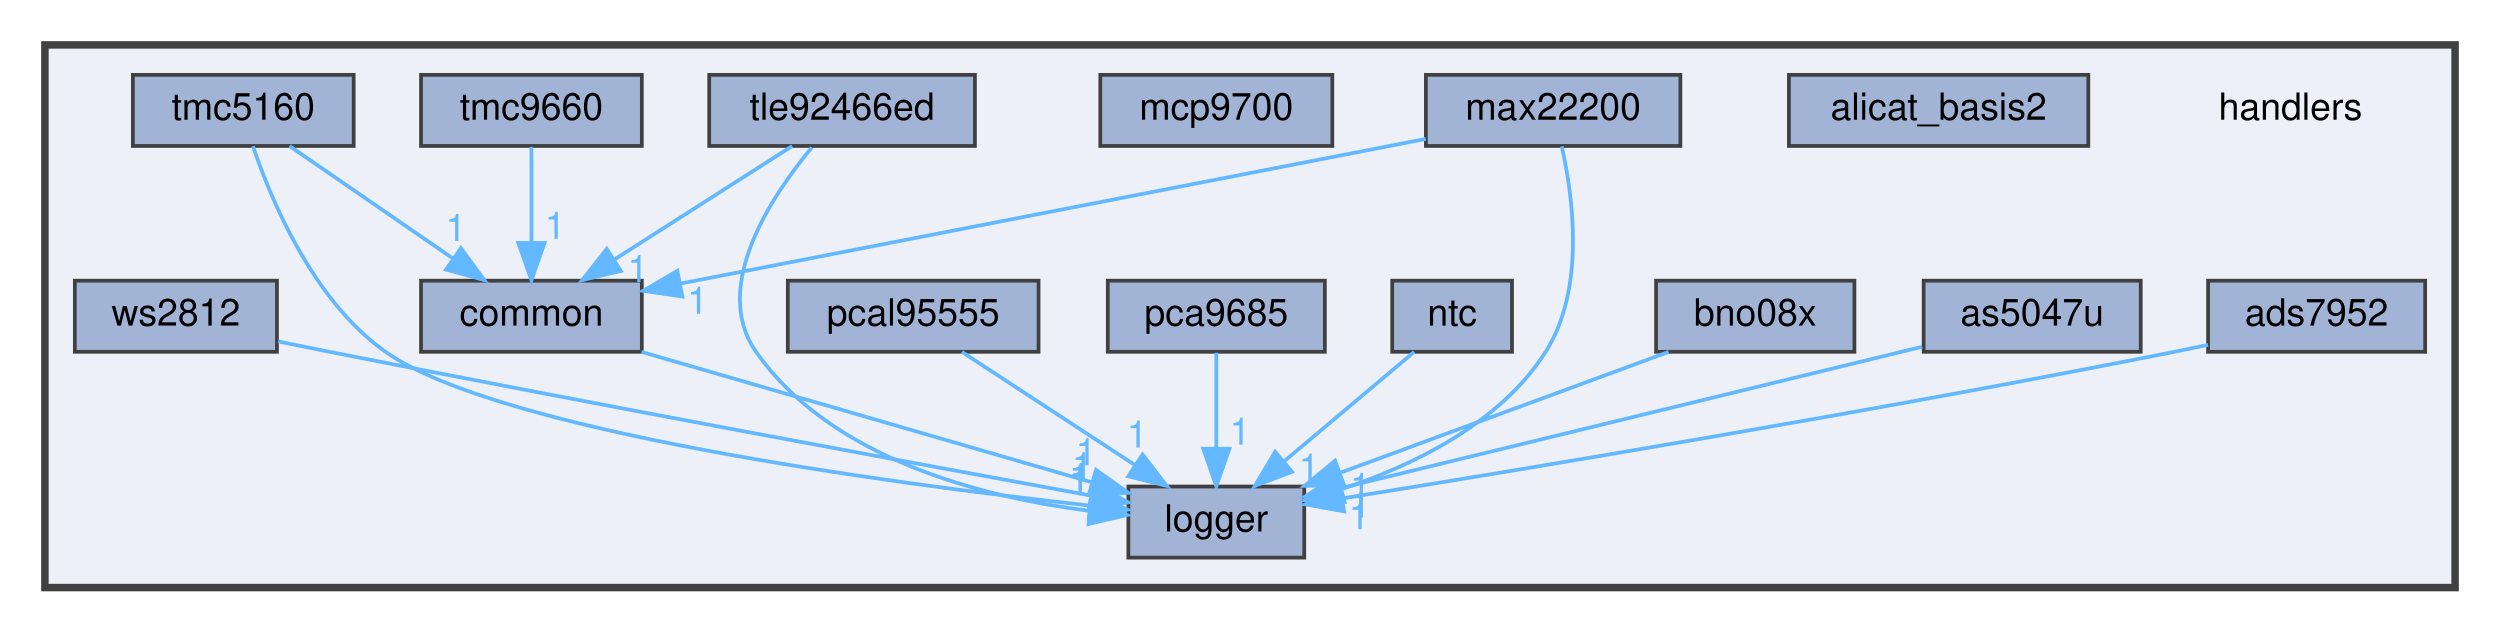
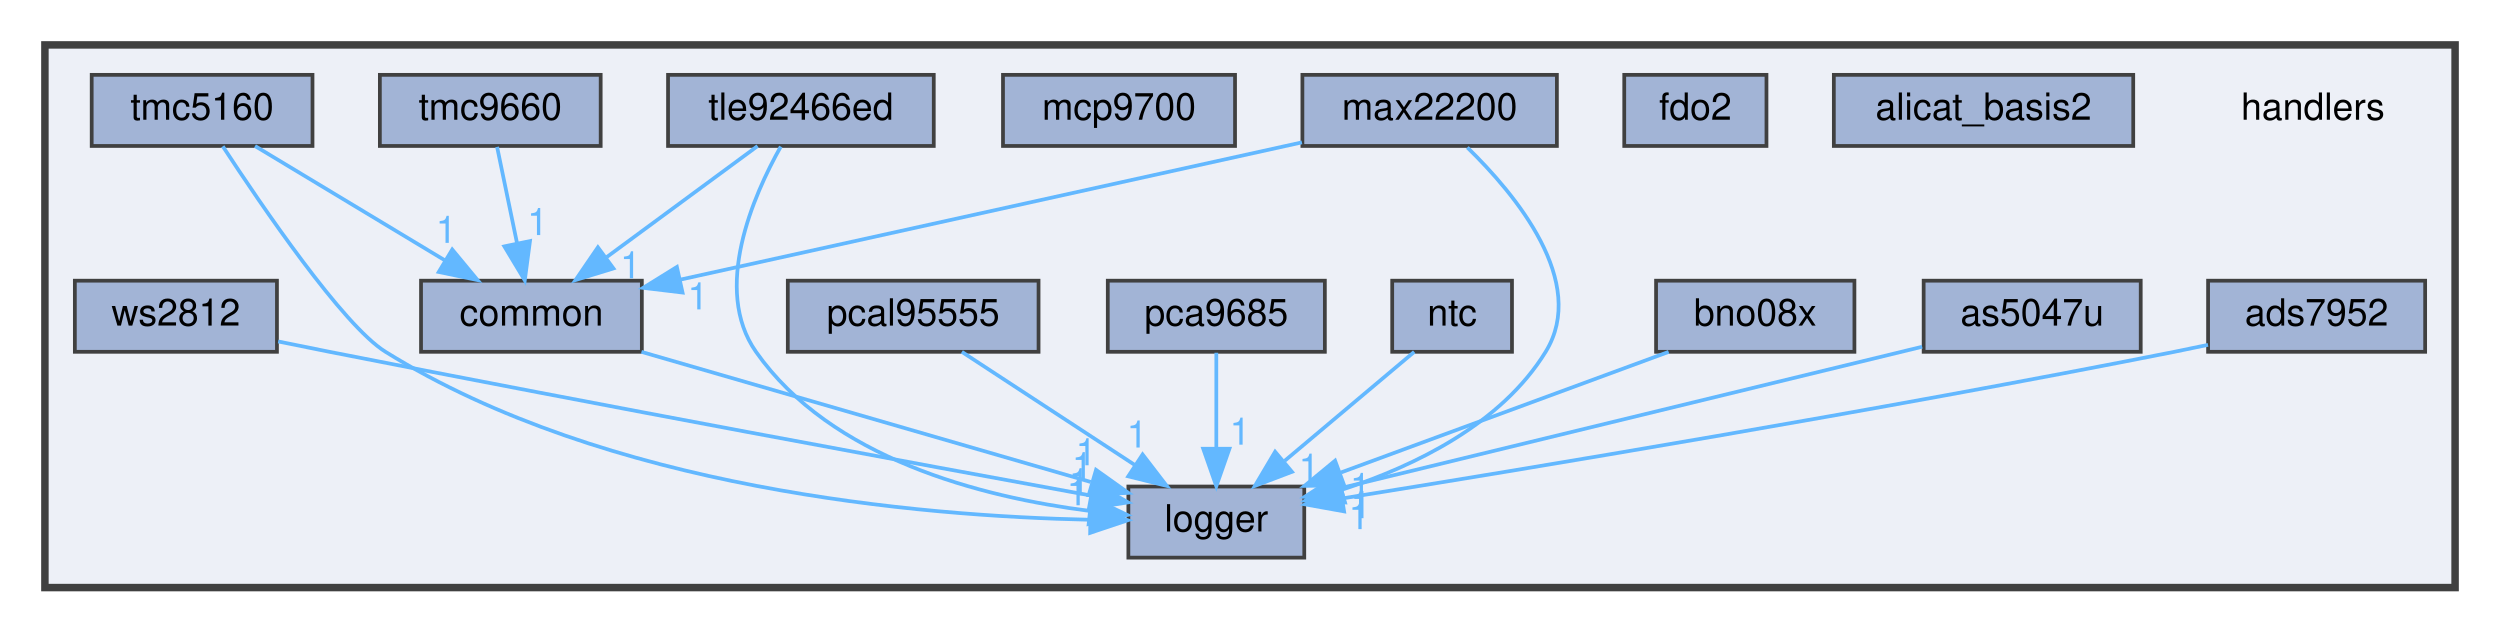
<svg xmlns="http://www.w3.org/2000/svg" xmlns:xlink="http://www.w3.org/1999/xlink" width="668pt" height="169pt" viewBox="0.00 0.00 668.00 169.00">
  <g id="graph0" class="graph" transform="scale(1 1) rotate(0) translate(4 165)">
    <g id="clust1" class="cluster">
      <g id="a_clust1">
        <a xlink:href="dir_97bbe734eff8d6674660850430e62f3c.html" target="_top">
          <polygon fill="#edf0f7" stroke="#404040" stroke-width="2" points="8,-8 8,-153 652,-153 652,-8 8,-8" />
        </a>
      </g>
    </g>
    <g id="node1" class="node">
-       <text text-anchor="middle" x="608" y="-133" font-family="Helvetica,sans-Serif" font-size="10.00">handlers</text>
+       <text text-anchor="middle" x="614" y="-133" font-family="Helvetica,sans-Serif" font-size="10.00">handlers</text>
    </g>
    <g id="node2" class="node">
      <g id="a_node2">
        <a xlink:href="dir_c9131abf6ca5a874fb64ad18ea247de4.html" target="_top" xlink:title="ads7952">
          <polygon fill="#a2b4d6" stroke="#404040" points="644,-90 586,-90 586,-71 644,-71 644,-90" />
          <text text-anchor="middle" x="615" y="-78" font-family="Helvetica,sans-Serif" font-size="10.00">ads7952</text>
        </a>
      </g>
    </g>
-     <g id="node7" class="node">
-       <g id="a_node7">
+     <g id="node8" class="node">
+       <g id="a_node8">
        <a xlink:href="dir_7848ed0c40c68eb13e368aca028ebfa2.html" target="_top" xlink:title="logger">
          <polygon fill="#a2b4d6" stroke="#404040" points="344.5,-35 297.5,-35 297.5,-16 344.5,-16 344.5,-35" />
          <text text-anchor="middle" x="321" y="-23" font-family="Helvetica,sans-Serif" font-size="10.00">logger</text>
        </a>
      </g>
    </g>
    <g id="edge1" class="edge">
      <g id="a_edge1">
-         <a xlink:href="dir_000000_000010.html" target="_top">
+         <a xlink:href="dir_000000_000011.html" target="_top">
          <path fill="none" stroke="#63b8ff" d="M585.98,-72.86C582.95,-72.21 579.92,-71.58 577,-71 497.65,-55.24 403.84,-39.72 354.77,-31.84" />
          <polygon fill="#63b8ff" stroke="#63b8ff" points="355.14,-28.36 344.72,-30.23 354.04,-35.27 355.14,-28.36" />
        </a>
      </g>
      <g id="a_edge1-headlabel">
-         <a xlink:href="dir_000000_000010.html" target="_top" xlink:title="1">
+         <a xlink:href="dir_000000_000011.html" target="_top" xlink:title="1">
          <text text-anchor="middle" x="359.14" y="-23.62" font-family="Helvetica,sans-Serif" font-size="10.00" fill="#63b8ff">1</text>
        </a>
      </g>
    </g>
    <g id="node3" class="node">
      <g id="a_node3">
        <a xlink:href="dir_f55df0fcbd68c260c7750a9f66ca4de0.html" target="_top" xlink:title="alicat_basis2">
-           <polygon fill="#a2b4d6" stroke="#404040" points="554,-145 474,-145 474,-126 554,-126 554,-145" />
-           <text text-anchor="middle" x="514" y="-133" font-family="Helvetica,sans-Serif" font-size="10.00">alicat_basis2</text>
+           <polygon fill="#a2b4d6" stroke="#404040" points="566,-145 486,-145 486,-126 566,-126 566,-145" />
+           <text text-anchor="middle" x="526" y="-133" font-family="Helvetica,sans-Serif" font-size="10.00">alicat_basis2</text>
        </a>
      </g>
    </g>
    <g id="node4" class="node">
      <g id="a_node4">
        <a xlink:href="dir_397eef0de592f1461c8076a52d8e83a1.html" target="_top" xlink:title="as5047u">
          <polygon fill="#a2b4d6" stroke="#404040" points="568,-90 510,-90 510,-71 568,-71 568,-90" />
          <text text-anchor="middle" x="539" y="-78" font-family="Helvetica,sans-Serif" font-size="10.00">as5047u</text>
        </a>
      </g>
    </g>
    <g id="edge2" class="edge">
      <g id="a_edge2">
-         <a xlink:href="dir_000002_000010.html" target="_top">
+         <a xlink:href="dir_000002_000011.html" target="_top">
          <path fill="none" stroke="#63b8ff" d="M509.6,-72.35C469.23,-62.54 396.83,-44.94 354.44,-34.63" />
          <polygon fill="#63b8ff" stroke="#63b8ff" points="355.15,-31.2 344.6,-32.24 353.49,-38 355.15,-31.2" />
        </a>
      </g>
      <g id="a_edge2-headlabel">
-         <a xlink:href="dir_000002_000010.html" target="_top" xlink:title="1">
+         <a xlink:href="dir_000002_000011.html" target="_top" xlink:title="1">
          <text text-anchor="middle" x="359.31" y="-26.79" font-family="Helvetica,sans-Serif" font-size="10.00" fill="#63b8ff">1</text>
        </a>
      </g>
    </g>
    <g id="node5" class="node">
      <g id="a_node5">
        <a xlink:href="dir_a88fe424bb0735aa27657000de5e7f0c.html" target="_top" xlink:title="bno08x">
          <polygon fill="#a2b4d6" stroke="#404040" points="491.5,-90 438.5,-90 438.5,-71 491.5,-71 491.5,-90" />
          <text text-anchor="middle" x="465" y="-78" font-family="Helvetica,sans-Serif" font-size="10.00">bno08x</text>
        </a>
      </g>
    </g>
    <g id="edge3" class="edge">
      <g id="a_edge3">
-         <a xlink:href="dir_000003_000010.html" target="_top">
+         <a xlink:href="dir_000003_000011.html" target="_top">
          <path fill="none" stroke="#63b8ff" d="M441.86,-70.98C418.18,-62.27 381.13,-48.63 354.29,-38.75" />
          <polygon fill="#63b8ff" stroke="#63b8ff" points="355.15,-35.34 344.56,-35.17 352.73,-41.91 355.15,-35.34" />
        </a>
      </g>
      <g id="a_edge3-headlabel">
-         <a xlink:href="dir_000003_000010.html" target="_top" xlink:title="1">
+         <a xlink:href="dir_000003_000011.html" target="_top" xlink:title="1">
          <text text-anchor="middle" x="359.5" y="-31.42" font-family="Helvetica,sans-Serif" font-size="10.00" fill="#63b8ff">1</text>
        </a>
      </g>
    </g>
    <g id="node6" class="node">
      <g id="a_node6">
        <a xlink:href="dir_52ff2686f796482dae89c725c32853bb.html" target="_top" xlink:title="common">
          <polygon fill="#a2b4d6" stroke="#404040" points="167.5,-90 108.5,-90 108.5,-71 167.5,-71 167.5,-90" />
          <text text-anchor="middle" x="138" y="-78" font-family="Helvetica,sans-Serif" font-size="10.00">common</text>
        </a>
      </g>
    </g>
    <g id="edge4" class="edge">
      <g id="a_edge4">
-         <a xlink:href="dir_000004_000010.html" target="_top">
+         <a xlink:href="dir_000004_000011.html" target="_top">
          <path fill="none" stroke="#63b8ff" d="M167.4,-70.98C200.18,-61.49 253.09,-46.17 287.46,-36.21" />
          <polygon fill="#63b8ff" stroke="#63b8ff" points="288.86,-39.45 297.49,-33.31 286.91,-32.73 288.86,-39.45" />
        </a>
      </g>
      <g id="a_edge4-headlabel">
-         <a xlink:href="dir_000004_000010.html" target="_top" xlink:title="1">
+         <a xlink:href="dir_000004_000011.html" target="_top" xlink:title="1">
          <text text-anchor="middle" x="286.19" y="-40.68" font-family="Helvetica,sans-Serif" font-size="10.00" fill="#63b8ff">1</text>
        </a>
      </g>
    </g>
-     <g id="node8" class="node">
-       <g id="a_node8">
+     <g id="node7" class="node">
+       <g id="a_node7">
+         <a xlink:href="dir_b79efd7c88898ee82b9bbb2bde8e7229.html" target="_top" xlink:title="fdo2">
+           <polygon fill="#a2b4d6" stroke="#404040" points="468,-145 430,-145 430,-126 468,-126 468,-145" />
+           <text text-anchor="middle" x="449" y="-133" font-family="Helvetica,sans-Serif" font-size="10.00">fdo2</text>
+         </a>
+       </g>
+     </g>
+     <g id="node9" class="node">
+       <g id="a_node9">
        <a xlink:href="dir_0a473e29603899b4f71d8768160d1d9b.html" target="_top" xlink:title="max22200">
-           <polygon fill="#a2b4d6" stroke="#404040" points="445,-145 377,-145 377,-126 445,-126 445,-145" />
-           <text text-anchor="middle" x="411" y="-133" font-family="Helvetica,sans-Serif" font-size="10.00">max22200</text>
+           <polygon fill="#a2b4d6" stroke="#404040" points="412,-145 344,-145 344,-126 412,-126 412,-145" />
+           <text text-anchor="middle" x="378" y="-133" font-family="Helvetica,sans-Serif" font-size="10.00">max22200</text>
        </a>
      </g>
    </g>
    <g id="edge5" class="edge">
      <g id="a_edge5">
-         <a xlink:href="dir_000012_000004.html" target="_top">
-           <path fill="none" stroke="#63b8ff" d="M376.98,-127.89C326.35,-118.07 231.41,-99.64 177.69,-89.21" />
-           <polygon fill="#63b8ff" stroke="#63b8ff" points="178.33,-85.76 167.84,-87.29 176.99,-92.64 178.33,-85.76" />
+         <a xlink:href="dir_000013_000004.html" target="_top">
+           <path fill="none" stroke="#63b8ff" d="M343.87,-126.96C300.07,-117.29 224.24,-100.54 177.85,-90.3" />
+           <polygon fill="#63b8ff" stroke="#63b8ff" points="178.37,-86.83 167.85,-88.09 176.86,-93.67 178.37,-86.83" />
        </a>
      </g>
      <g id="a_edge5-headlabel">
-         <a xlink:href="dir_000012_000004.html" target="_top" xlink:title="1">
-           <text text-anchor="middle" x="182.4" y="-81.16" font-family="Helvetica,sans-Serif" font-size="10.00" fill="#63b8ff">1</text>
+         <a xlink:href="dir_000013_000004.html" target="_top" xlink:title="1">
+           <text text-anchor="middle" x="182.49" y="-82.33" font-family="Helvetica,sans-Serif" font-size="10.00" fill="#63b8ff">1</text>
        </a>
      </g>
    </g>
    <g id="edge6" class="edge">
      <g id="a_edge6">
-         <a xlink:href="dir_000012_000010.html" target="_top">
-           <path fill="none" stroke="#63b8ff" d="M413.3,-125.89C416.24,-112.88 419.78,-87.93 409,-71 396.86,-51.94 373.85,-40.7 354.4,-34.29" />
-           <polygon fill="#63b8ff" stroke="#63b8ff" points="355.21,-30.88 344.63,-31.36 353.2,-37.59 355.21,-30.88" />
+         <a xlink:href="dir_000013_000011.html" target="_top">
+           <path fill="none" stroke="#63b8ff" d="M388.07,-125.59C400.98,-113.03 420.44,-89.6 409,-71 397.16,-51.75 374.14,-40.52 354.61,-34.16" />
+           <polygon fill="#63b8ff" stroke="#63b8ff" points="355.38,-30.74 344.79,-31.26 353.39,-37.45 355.38,-30.74" />
        </a>
      </g>
      <g id="a_edge6-headlabel">
-         <a xlink:href="dir_000012_000010.html" target="_top" xlink:title="1">
-           <text text-anchor="middle" x="359.47" y="-26.7" font-family="Helvetica,sans-Serif" font-size="10.00" fill="#63b8ff">1</text>
-         </a>
-       </g>
-     </g>
-     <g id="node9" class="node">
-       <g id="a_node9">
-         <a xlink:href="dir_563a1141a8fe29095e6ac977154154a0.html" target="_top" xlink:title="mcp9700">
-           <polygon fill="#a2b4d6" stroke="#404040" points="352,-145 290,-145 290,-126 352,-126 352,-145" />
-           <text text-anchor="middle" x="321" y="-133" font-family="Helvetica,sans-Serif" font-size="10.00">mcp9700</text>
+         <a xlink:href="dir_000013_000011.html" target="_top" xlink:title="1">
+           <text text-anchor="middle" x="359.63" y="-26.53" font-family="Helvetica,sans-Serif" font-size="10.00" fill="#63b8ff">1</text>
        </a>
      </g>
    </g>
    <g id="node10" class="node">
      <g id="a_node10">
+         <a xlink:href="dir_563a1141a8fe29095e6ac977154154a0.html" target="_top" xlink:title="mcp9700">
+           <polygon fill="#a2b4d6" stroke="#404040" points="326,-145 264,-145 264,-126 326,-126 326,-145" />
+           <text text-anchor="middle" x="295" y="-133" font-family="Helvetica,sans-Serif" font-size="10.00">mcp9700</text>
+         </a>
+       </g>
+     </g>
+     <g id="node11" class="node">
+       <g id="a_node11">
        <a xlink:href="dir_578b1697af9bfc63cf33b892db3f6e33.html" target="_top" xlink:title="ntc">
          <polygon fill="#a2b4d6" stroke="#404040" points="400,-90 368,-90 368,-71 400,-71 400,-90" />
          <text text-anchor="middle" x="384" y="-78" font-family="Helvetica,sans-Serif" font-size="10.00">ntc</text>
        </a>
      </g>
    </g>
    <g id="edge7" class="edge">
      <g id="a_edge7">
-         <a xlink:href="dir_000014_000010.html" target="_top">
+         <a xlink:href="dir_000015_000011.html" target="_top">
          <path fill="none" stroke="#63b8ff" d="M373.88,-70.98C364.56,-63.15 350.53,-51.34 339.26,-41.86" />
          <polygon fill="#63b8ff" stroke="#63b8ff" points="341.21,-38.93 331.31,-35.17 336.71,-44.29 341.21,-38.93" />
        </a>
      </g>
      <g id="a_edge7-headlabel">
-         <a xlink:href="dir_000014_000010.html" target="_top" xlink:title="1">
+         <a xlink:href="dir_000015_000011.html" target="_top" xlink:title="1">
          <text text-anchor="middle" x="345.79" y="-36.57" font-family="Helvetica,sans-Serif" font-size="10.00" fill="#63b8ff">1</text>
        </a>
      </g>
    </g>
-     <g id="node11" class="node">
-       <g id="a_node11">
+     <g id="node12" class="node">
+       <g id="a_node12">
        <a xlink:href="dir_c17f5d286b0e9d3d728751e1cce38b21.html" target="_top" xlink:title="pca9685">
          <polygon fill="#a2b4d6" stroke="#404040" points="350,-90 292,-90 292,-71 350,-71 350,-90" />
          <text text-anchor="middle" x="321" y="-78" font-family="Helvetica,sans-Serif" font-size="10.00">pca9685</text>
        </a>
      </g>
    </g>
    <g id="edge8" class="edge">
      <g id="a_edge8">
-         <a xlink:href="dir_000015_000010.html" target="_top">
+         <a xlink:href="dir_000016_000011.html" target="_top">
          <path fill="none" stroke="#63b8ff" d="M321,-70.75C321,-63.8 321,-53.85 321,-45.13" />
          <polygon fill="#63b8ff" stroke="#63b8ff" points="324.5,-45.09 321,-35.09 317.5,-45.09 324.5,-45.09" />
        </a>
      </g>
      <g id="a_edge8-headlabel">
-         <a xlink:href="dir_000015_000010.html" target="_top" xlink:title="1">
+         <a xlink:href="dir_000016_000011.html" target="_top" xlink:title="1">
          <text text-anchor="middle" x="327.34" y="-46.18" font-family="Helvetica,sans-Serif" font-size="10.00" fill="#63b8ff">1</text>
        </a>
      </g>
    </g>
-     <g id="node12" class="node">
-       <g id="a_node12">
+     <g id="node13" class="node">
+       <g id="a_node13">
        <a xlink:href="dir_8fcaa0ad75fc40edc1b6b745802439f3.html" target="_top" xlink:title="pcal95555">
          <polygon fill="#a2b4d6" stroke="#404040" points="273.5,-90 206.5,-90 206.5,-71 273.5,-71 273.5,-90" />
          <text text-anchor="middle" x="240" y="-78" font-family="Helvetica,sans-Serif" font-size="10.00">pcal95555</text>
        </a>
      </g>
    </g>
    <g id="edge9" class="edge">
      <g id="a_edge9">
-         <a xlink:href="dir_000016_000010.html" target="_top">
+         <a xlink:href="dir_000017_000011.html" target="_top">
          <path fill="none" stroke="#63b8ff" d="M253.01,-70.98C265.46,-62.84 284.46,-50.41 299.21,-40.76" />
          <polygon fill="#63b8ff" stroke="#63b8ff" points="301.3,-43.57 307.75,-35.17 297.46,-37.72 301.3,-43.57" />
        </a>
      </g>
      <g id="a_edge9-headlabel">
-         <a xlink:href="dir_000016_000010.html" target="_top" xlink:title="1">
+         <a xlink:href="dir_000017_000011.html" target="_top" xlink:title="1">
          <text text-anchor="middle" x="299.84" y="-45.42" font-family="Helvetica,sans-Serif" font-size="10.00" fill="#63b8ff">1</text>
        </a>
      </g>
    </g>
-     <g id="node13" class="node">
-       <g id="a_node13">
+     <g id="node14" class="node">
+       <g id="a_node14">
        <a xlink:href="dir_e60338d1c39b73a12b907c00fb4619bf.html" target="_top" xlink:title="tle92466ed">
-           <polygon fill="#a2b4d6" stroke="#404040" points="256.5,-145 185.5,-145 185.5,-126 256.5,-126 256.5,-145" />
-           <text text-anchor="middle" x="221" y="-133" font-family="Helvetica,sans-Serif" font-size="10.00">tle92466ed</text>
+           <polygon fill="#a2b4d6" stroke="#404040" points="245.5,-145 174.5,-145 174.5,-126 245.5,-126 245.5,-145" />
+           <text text-anchor="middle" x="210" y="-133" font-family="Helvetica,sans-Serif" font-size="10.00">tle92466ed</text>
        </a>
      </g>
    </g>
    <g id="edge10" class="edge">
      <g id="a_edge10">
-         <a xlink:href="dir_000017_000004.html" target="_top">
-           <path fill="none" stroke="#63b8ff" d="M207.66,-125.98C194.91,-117.84 175.45,-105.41 160.33,-95.76" />
-           <polygon fill="#63b8ff" stroke="#63b8ff" points="161.89,-92.6 151.58,-90.17 158.12,-98.5 161.89,-92.6" />
+         <a xlink:href="dir_000018_000004.html" target="_top">
+           <path fill="none" stroke="#63b8ff" d="M198.43,-125.98C187.58,-118 171.12,-105.88 158.12,-96.31" />
+           <polygon fill="#63b8ff" stroke="#63b8ff" points="159.91,-93.28 149.78,-90.17 155.76,-98.92 159.91,-93.28" />
        </a>
      </g>
      <g id="a_edge10-headlabel">
-         <a xlink:href="dir_000017_000004.html" target="_top" xlink:title="1">
-           <text text-anchor="middle" x="166.45" y="-89.64" font-family="Helvetica,sans-Serif" font-size="10.00" fill="#63b8ff">1</text>
+         <a xlink:href="dir_000018_000004.html" target="_top" xlink:title="1">
+           <text text-anchor="middle" x="164.48" y="-90.62" font-family="Helvetica,sans-Serif" font-size="10.00" fill="#63b8ff">1</text>
        </a>
      </g>
    </g>
    <g id="edge11" class="edge">
      <g id="a_edge11">
-         <a xlink:href="dir_000017_000010.html" target="_top">
-           <path fill="none" stroke="#63b8ff" d="M212.92,-125.6C202.17,-112.65 185.88,-88.28 198,-71 217.98,-42.52 258.09,-32.19 287.09,-28.49" />
+         <a xlink:href="dir_000018_000011.html" target="_top">
+           <path fill="none" stroke="#63b8ff" d="M204.63,-125.84C197.28,-112.76 186.27,-87.72 198,-71 217.98,-42.52 258.09,-32.19 287.09,-28.49" />
          <polygon fill="#63b8ff" stroke="#63b8ff" points="287.64,-31.95 297.21,-27.4 286.89,-24.99 287.64,-31.95" />
        </a>
      </g>
      <g id="a_edge11-headlabel">
-         <a xlink:href="dir_000017_000010.html" target="_top" xlink:title="1">
+         <a xlink:href="dir_000018_000011.html" target="_top" xlink:title="1">
          <text text-anchor="middle" x="284.37" y="-32.66" font-family="Helvetica,sans-Serif" font-size="10.00" fill="#63b8ff">1</text>
        </a>
      </g>
    </g>
-     <g id="node14" class="node">
-       <g id="a_node14">
+     <g id="node15" class="node">
+       <g id="a_node15">
        <a xlink:href="dir_771da01106de958134343da02e29ab81.html" target="_top" xlink:title="tmc5160">
-           <polygon fill="#a2b4d6" stroke="#404040" points="90.5,-145 31.5,-145 31.5,-126 90.5,-126 90.5,-145" />
-           <text text-anchor="middle" x="61" y="-133" font-family="Helvetica,sans-Serif" font-size="10.00">tmc5160</text>
+           <polygon fill="#a2b4d6" stroke="#404040" points="79.5,-145 20.5,-145 20.5,-126 79.5,-126 79.5,-145" />
+           <text text-anchor="middle" x="50" y="-133" font-family="Helvetica,sans-Serif" font-size="10.00">tmc5160</text>
        </a>
      </g>
    </g>
    <g id="edge12" class="edge">
      <g id="a_edge12">
-         <a xlink:href="dir_000018_000004.html" target="_top">
-           <path fill="none" stroke="#63b8ff" d="M73.37,-125.98C85.09,-117.92 102.92,-105.65 116.89,-96.03" />
-           <polygon fill="#63b8ff" stroke="#63b8ff" points="119.15,-98.72 125.4,-90.17 115.18,-92.96 119.15,-98.72" />
+         <a xlink:href="dir_000019_000004.html" target="_top">
+           <path fill="none" stroke="#63b8ff" d="M64.14,-125.98C77.79,-117.77 98.69,-105.18 114.78,-95.49" />
+           <polygon fill="#63b8ff" stroke="#63b8ff" points="116.84,-98.33 123.6,-90.17 113.23,-92.33 116.84,-98.33" />
        </a>
      </g>
      <g id="a_edge12-headlabel">
-         <a xlink:href="dir_000018_000004.html" target="_top" xlink:title="1">
-           <text text-anchor="middle" x="117.8" y="-100.6" font-family="Helvetica,sans-Serif" font-size="10.00" fill="#63b8ff">1</text>
+         <a xlink:href="dir_000019_000004.html" target="_top" xlink:title="1">
+           <text text-anchor="middle" x="115.23" y="-100.11" font-family="Helvetica,sans-Serif" font-size="10.00" fill="#63b8ff">1</text>
        </a>
      </g>
    </g>
    <g id="edge13" class="edge">
      <g id="a_edge13">
-         <a xlink:href="dir_000018_000010.html" target="_top">
-           <path fill="none" stroke="#63b8ff" d="M63.59,-125.94C68.26,-112.06 79.48,-84.78 99,-71 128.88,-49.91 232.63,-35.97 287.06,-29.92" />
-           <polygon fill="#63b8ff" stroke="#63b8ff" points="287.69,-33.38 297.26,-28.82 286.94,-26.42 287.69,-33.38" />
+         <a xlink:href="dir_000019_000011.html" target="_top">
+           <path fill="none" stroke="#63b8ff" d="M55.53,-125.9C65.76,-110.24 87.64,-78.05 99,-71 158.02,-34.35 241.35,-27.1 287.3,-26.12" />
+           <polygon fill="#63b8ff" stroke="#63b8ff" points="287.38,-29.62 297.33,-25.99 287.29,-22.62 287.38,-29.62" />
        </a>
      </g>
      <g id="a_edge13-headlabel">
-         <a xlink:href="dir_000018_000010.html" target="_top" xlink:title="1">
-           <text text-anchor="middle" x="284.42" y="-34.09" font-family="Helvetica,sans-Serif" font-size="10.00" fill="#63b8ff">1</text>
-         </a>
-       </g>
-     </g>
-     <g id="node15" class="node">
-       <g id="a_node15">
+         <a xlink:href="dir_000019_000011.html" target="_top" xlink:title="1">
+           <text text-anchor="middle" x="283.82" y="-30" font-family="Helvetica,sans-Serif" font-size="10.00" fill="#63b8ff">1</text>
+         </a>
+       </g>
+     </g>
+     <g id="node16" class="node">
+       <g id="a_node16">
        <a xlink:href="dir_57a9b4ae0972c7aba1e3c2e0355f42ff.html" target="_top" xlink:title="tmc9660">
-           <polygon fill="#a2b4d6" stroke="#404040" points="167.5,-145 108.5,-145 108.5,-126 167.5,-126 167.5,-145" />
-           <text text-anchor="middle" x="138" y="-133" font-family="Helvetica,sans-Serif" font-size="10.00">tmc9660</text>
+           <polygon fill="#a2b4d6" stroke="#404040" points="156.5,-145 97.5,-145 97.5,-126 156.5,-126 156.5,-145" />
+           <text text-anchor="middle" x="127" y="-133" font-family="Helvetica,sans-Serif" font-size="10.00">tmc9660</text>
        </a>
      </g>
    </g>
    <g id="edge14" class="edge">
      <g id="a_edge14">
-         <a xlink:href="dir_000019_000004.html" target="_top">
-           <path fill="none" stroke="#63b8ff" d="M138,-125.75C138,-118.8 138,-108.85 138,-100.13" />
-           <polygon fill="#63b8ff" stroke="#63b8ff" points="141.5,-100.09 138,-90.09 134.5,-100.09 141.5,-100.09" />
+         <a xlink:href="dir_000020_000004.html" target="_top">
+           <path fill="none" stroke="#63b8ff" d="M128.82,-125.75C130.26,-118.8 132.32,-108.85 134.13,-100.13" />
+           <polygon fill="#63b8ff" stroke="#63b8ff" points="137.61,-100.59 136.22,-90.09 130.76,-99.17 137.61,-100.59" />
        </a>
      </g>
      <g id="a_edge14-headlabel">
-         <a xlink:href="dir_000019_000004.html" target="_top" xlink:title="1">
-           <text text-anchor="middle" x="144.34" y="-101.18" font-family="Helvetica,sans-Serif" font-size="10.00" fill="#63b8ff">1</text>
-         </a>
-       </g>
-     </g>
-     <g id="node16" class="node">
-       <g id="a_node16">
+         <a xlink:href="dir_000020_000004.html" target="_top" xlink:title="1">
+           <text text-anchor="middle" x="139.66" y="-102.19" font-family="Helvetica,sans-Serif" font-size="10.00" fill="#63b8ff">1</text>
+         </a>
+       </g>
+     </g>
+     <g id="node17" class="node">
+       <g id="a_node17">
        <a xlink:href="dir_d7be47e4bfeb2e6d7b7afbb9011a1517.html" target="_top" xlink:title="ws2812">
          <polygon fill="#a2b4d6" stroke="#404040" points="70,-90 16,-90 16,-71 70,-71 70,-90" />
          <text text-anchor="middle" x="43" y="-78" font-family="Helvetica,sans-Serif" font-size="10.00">ws2812</text>
        </a>
      </g>
    </g>
    <g id="edge15" class="edge">
      <g id="a_edge15">
-         <a xlink:href="dir_000021_000010.html" target="_top">
+         <a xlink:href="dir_000022_000011.html" target="_top">
          <path fill="none" stroke="#63b8ff" d="M70.33,-73.76C74.89,-72.82 79.58,-71.87 84,-71 156.4,-56.7 241.46,-41 287.42,-32.6" />
          <polygon fill="#63b8ff" stroke="#63b8ff" points="288.22,-36.01 297.42,-30.77 286.96,-29.13 288.22,-36.01" />
        </a>
      </g>
      <g id="a_edge15-headlabel">
-         <a xlink:href="dir_000021_000010.html" target="_top" xlink:title="1">
+         <a xlink:href="dir_000022_000011.html" target="_top" xlink:title="1">
          <text text-anchor="middle" x="285.19" y="-36.95" font-family="Helvetica,sans-Serif" font-size="10.00" fill="#63b8ff">1</text>
        </a>
      </g>
    </g>
  </g>
</svg>
